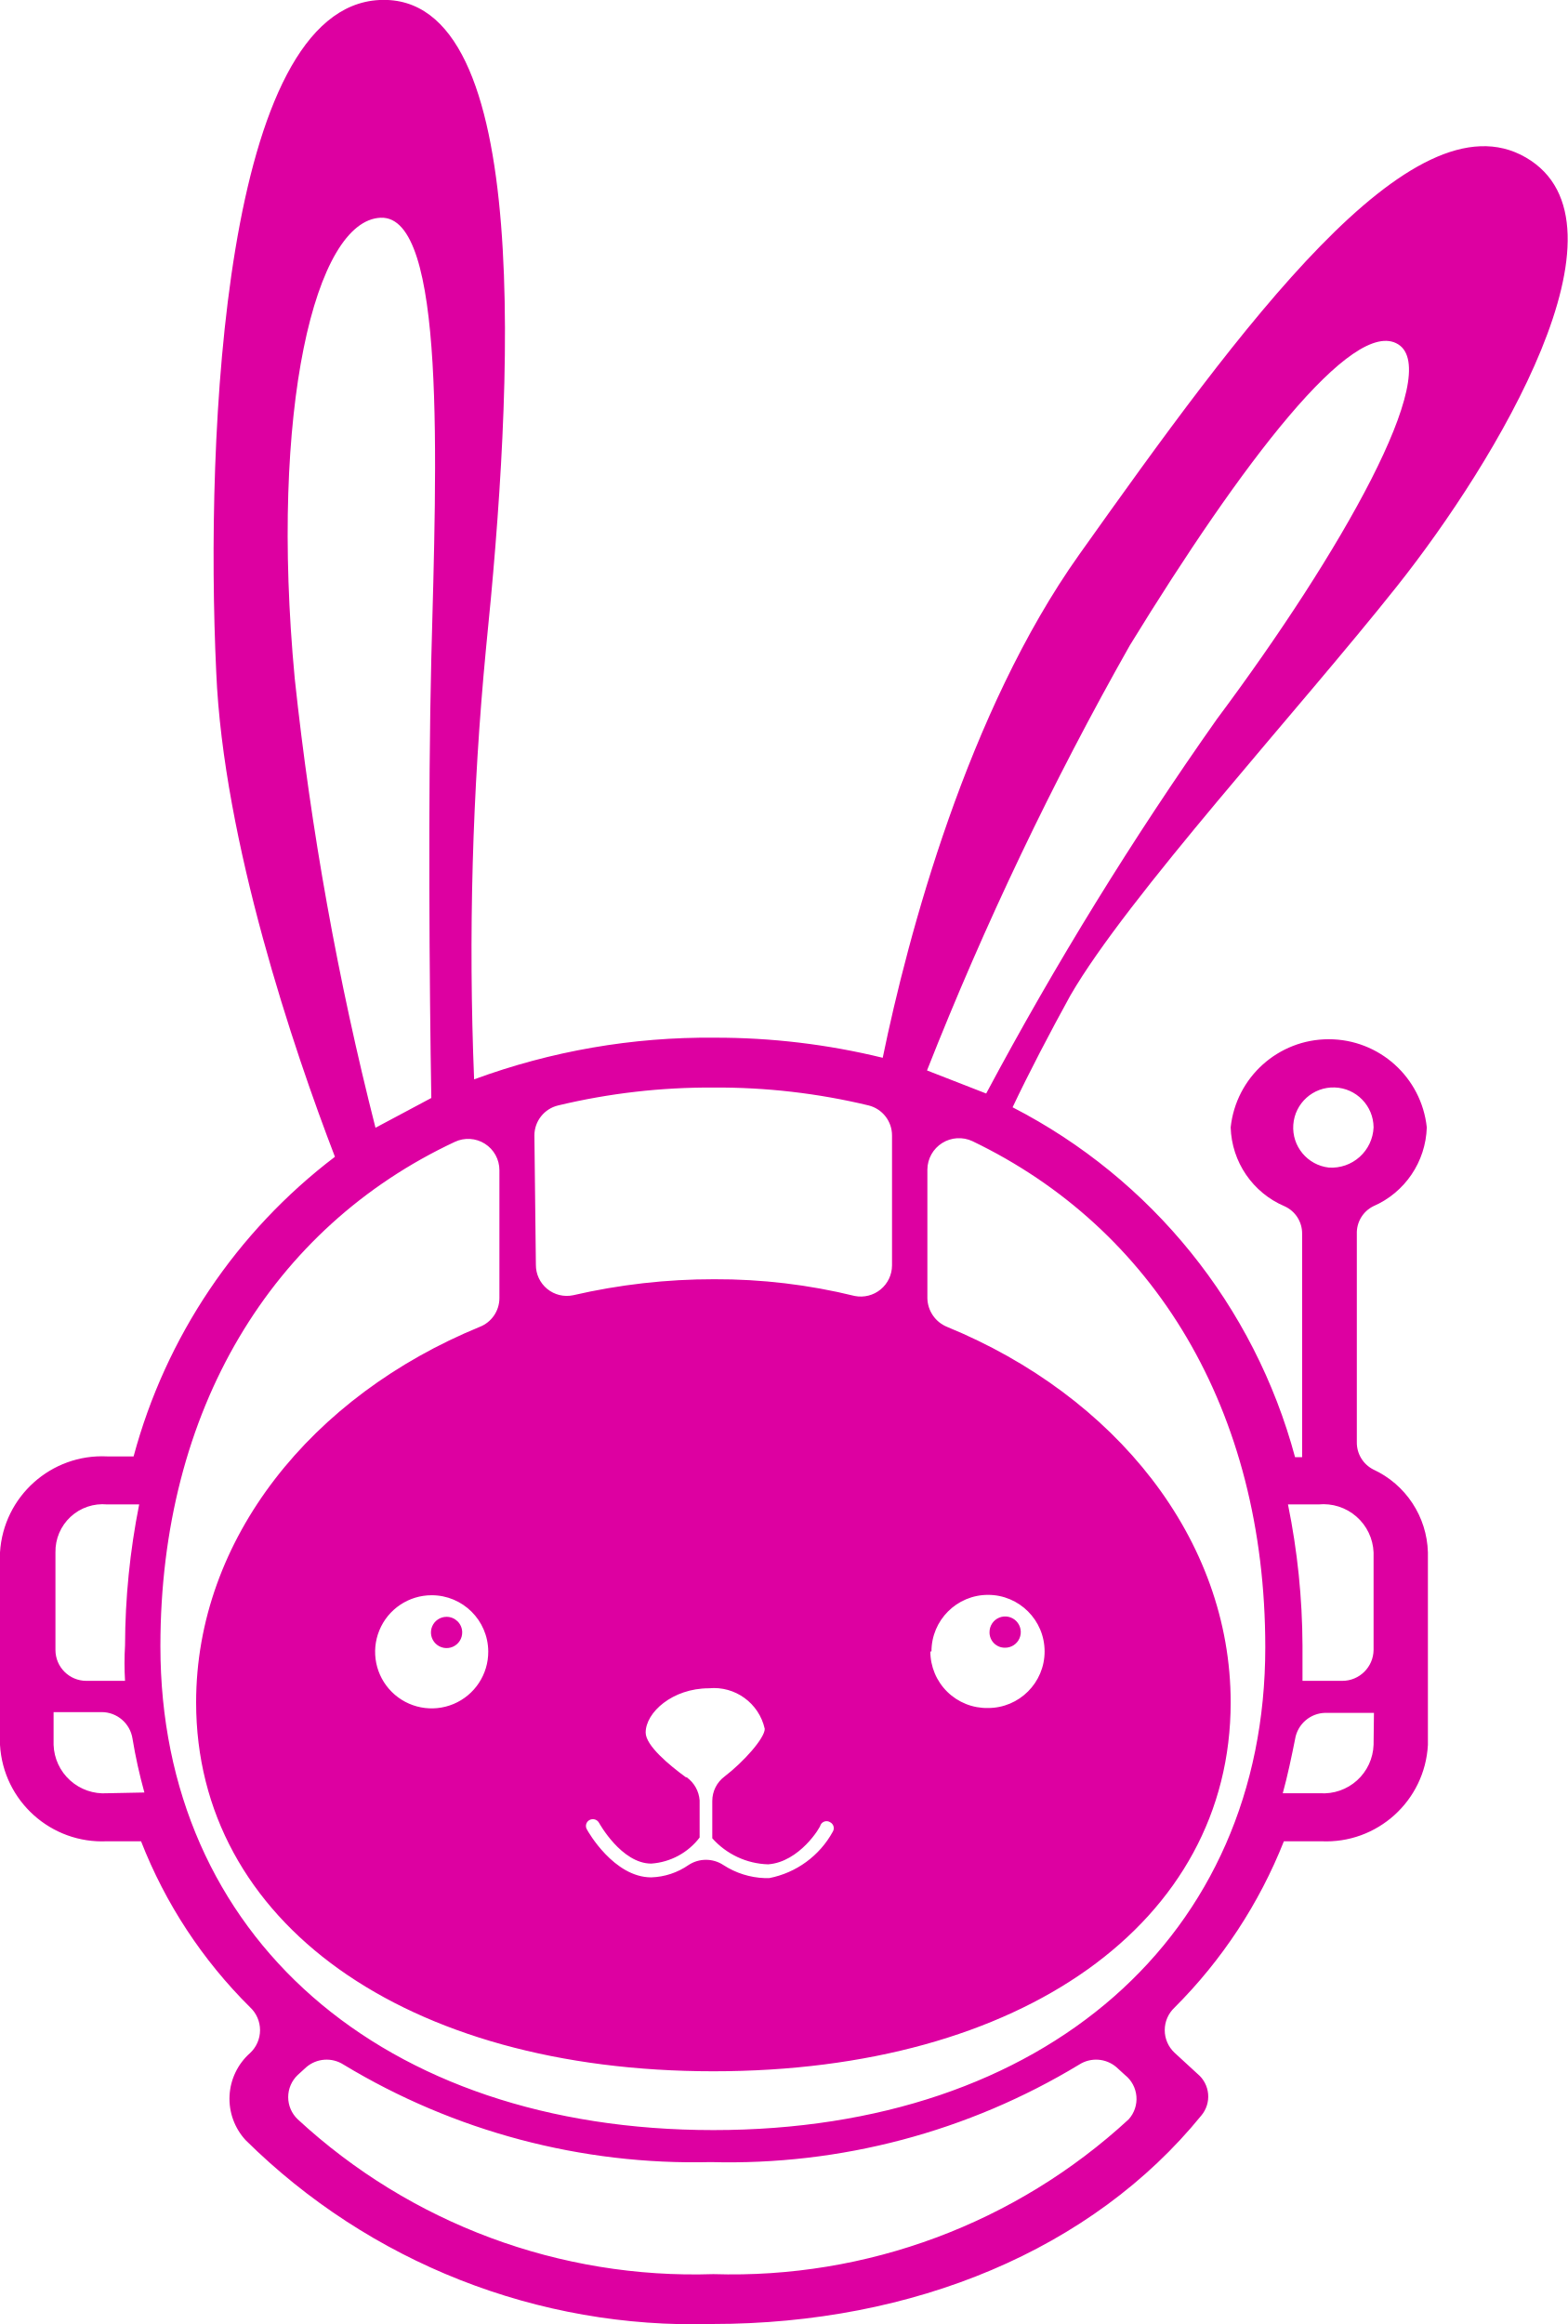
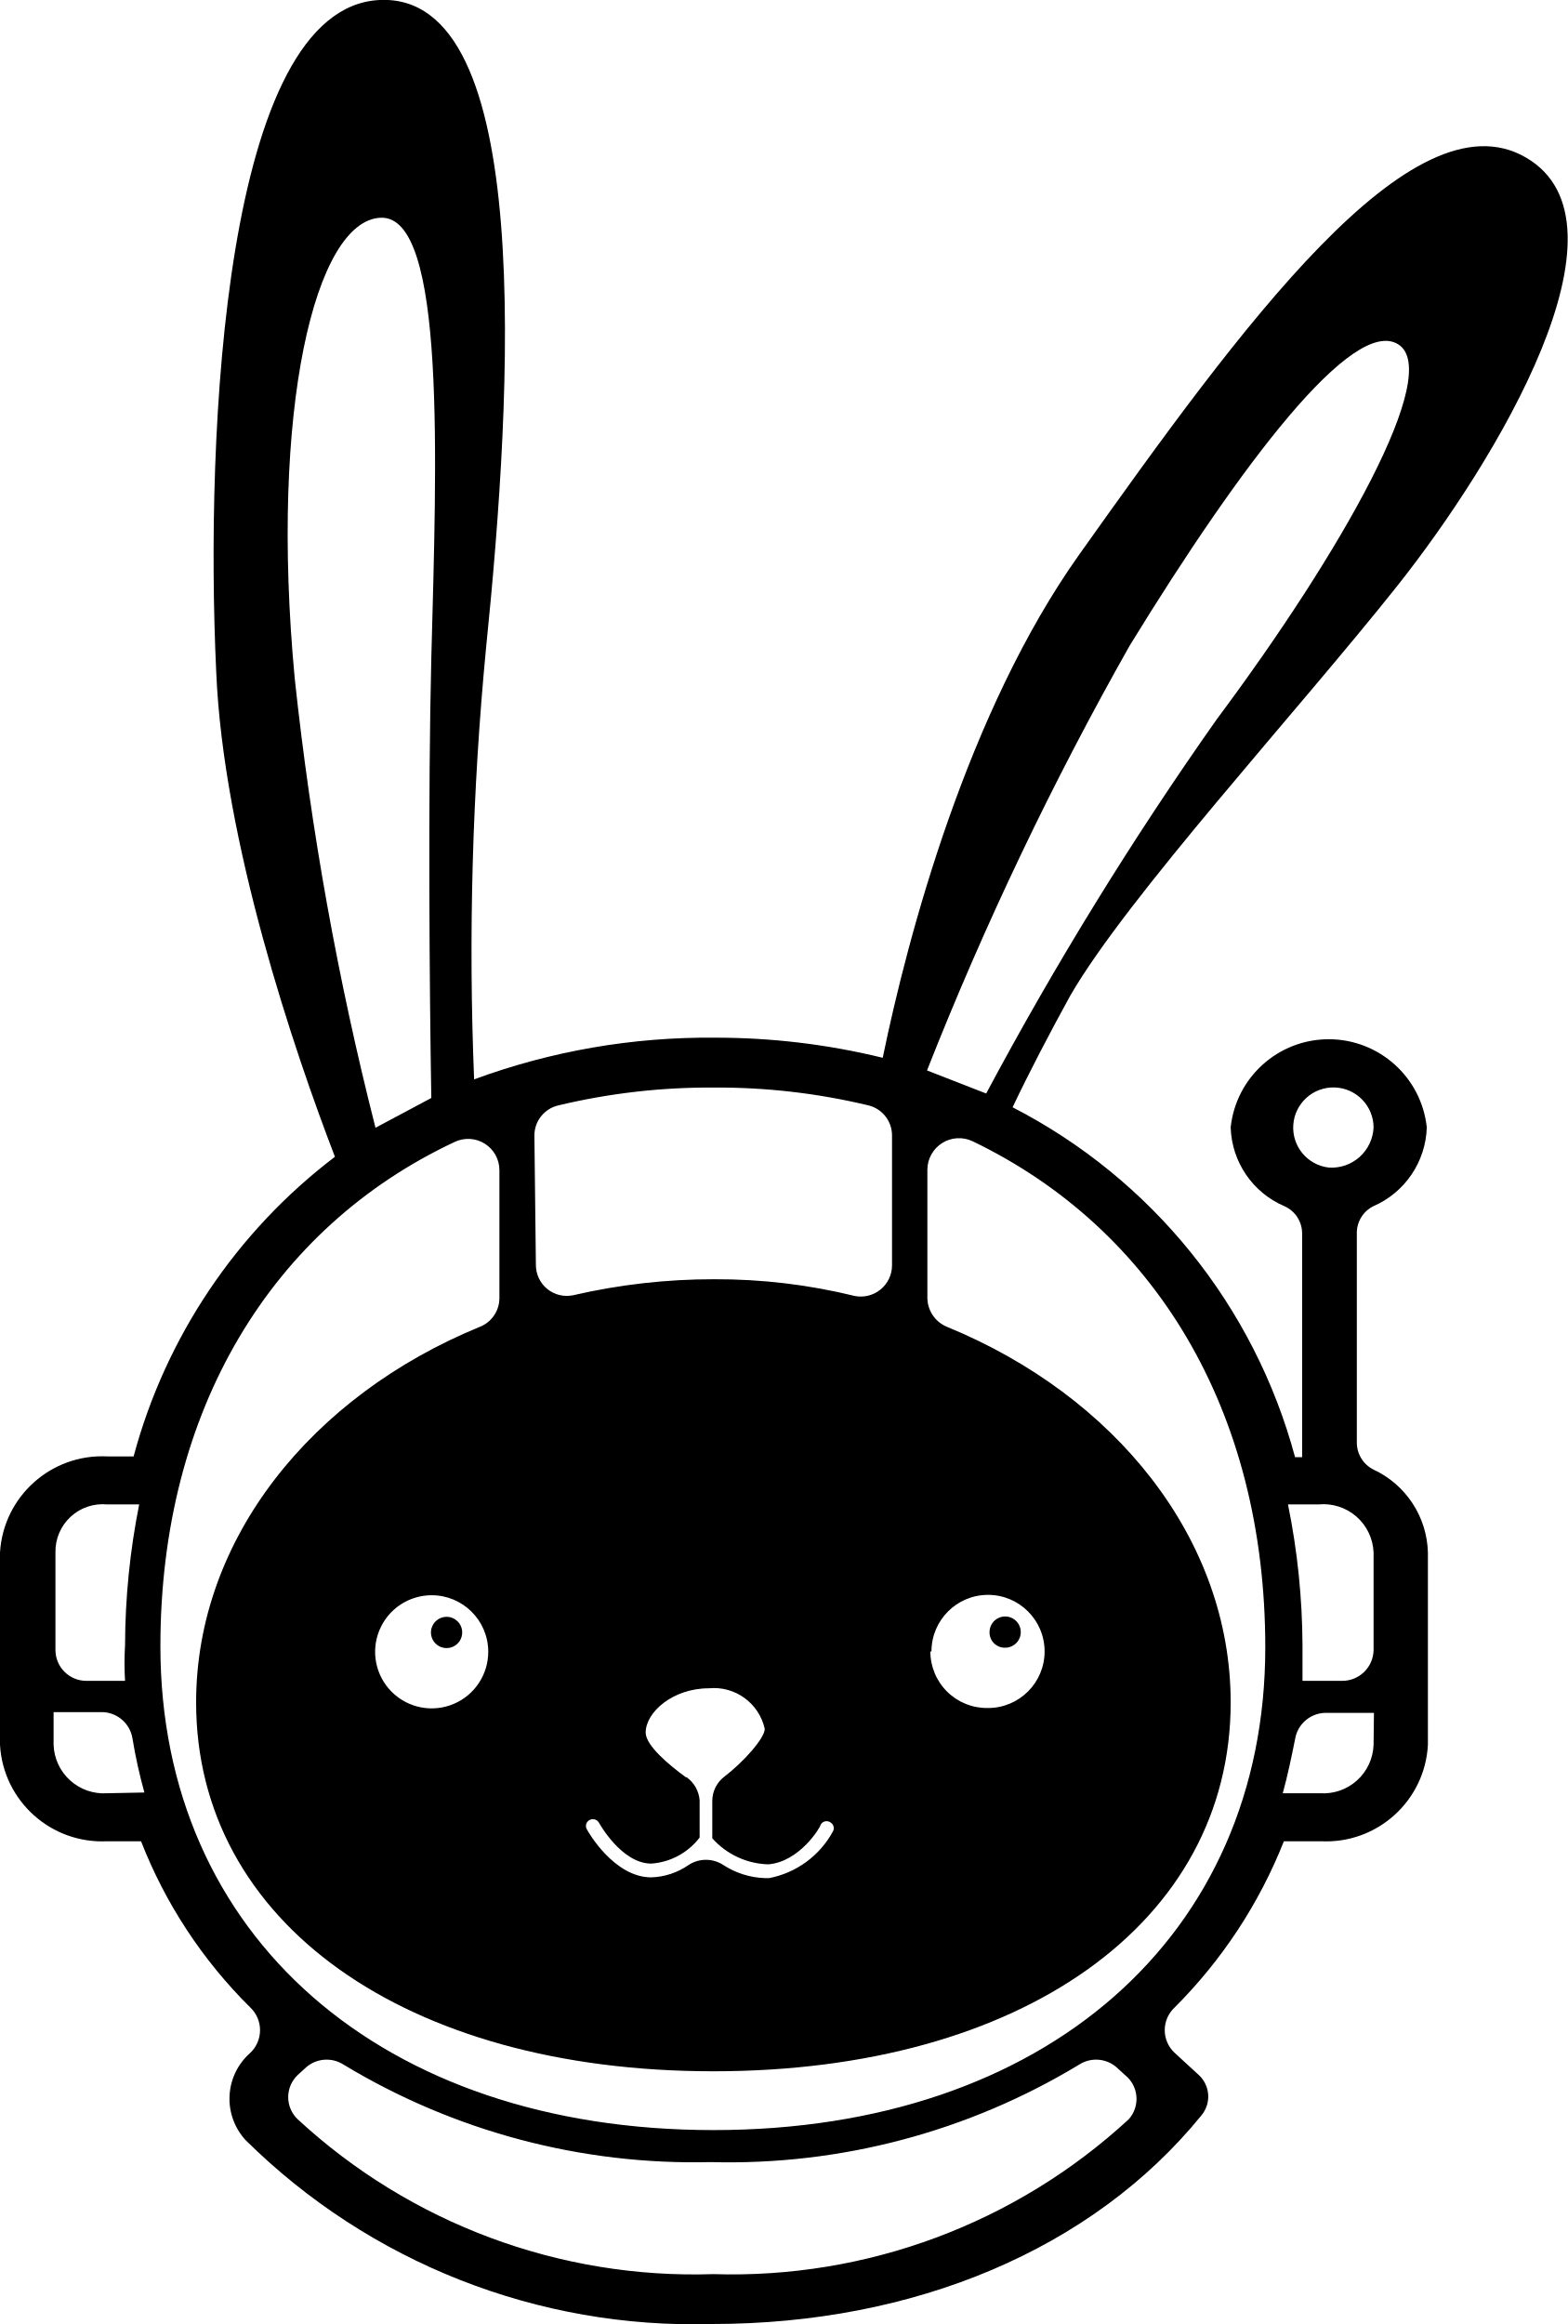
<svg xmlns="http://www.w3.org/2000/svg" viewBox="0 0 42.13 62.44">
  <g id="Layer_2" data-name="Layer 2">
    <g id="Layer_3" data-name="Layer 3">
-       <path fill="#DD00A1" d="M27,44.27a.42.42,0,1,0-.41-.42A.41.41,0,0,0,27,44.27Z" />
-       <path fill="#DD00A1" d="M12,43.44a.42.42,0,1,0,.42.41A.42.42,0,0,0,12,43.44Z" />
-       <path fill="#DD00A1" d="M36.9,32.41a2.39,2.39,0,0,0,1.44-2.12,2.65,2.65,0,0,0-5.27,0,2.38,2.38,0,0,0,1.45,2.12.8.8,0,0,1,.47.74v6H34.8a14.93,14.93,0,0,0-7.59-9.4c.43-.91,1-2,1.55-3,1.53-2.65,6.12-7.65,8.78-11S44.06,6,41,4.23,33.35,8.78,29,14.9c-3,4.22-4.6,10.22-5.28,13.52a18.85,18.85,0,0,0-4.52-.54A18.2,18.2,0,0,0,12.74,29a85.18,85.18,0,0,1,.32-11.58C13.77,10.48,14.38-.2,10.2,0S5.51,11.63,5.81,18.05C6,22.61,7.9,28.22,9,31.08a15,15,0,0,0-5.41,8.05H2.88A2.75,2.75,0,0,0,0,41.71v5.17a2.75,2.75,0,0,0,2.88,2.59h.91a12.86,12.86,0,0,0,2.93,4.46.84.84,0,0,1,0,1.23,1.64,1.64,0,0,0-.12,2.34,17.11,17.11,0,0,0,12.54,4.94c5.42,0,10.21-2,13.14-5.6a.79.79,0,0,0-.1-1.12l-.62-.57a.83.83,0,0,1,0-1.21,13.17,13.17,0,0,0,2.94-4.47h1a2.74,2.74,0,0,0,2.87-2.59V41.71a2.53,2.53,0,0,0-1.47-2.23.81.81,0,0,1-.44-.73v-5.6A.8.8,0,0,1,36.9,32.41ZM30.36,17.34c3-4.89,6-8.84,7.21-8.09s-1.52,5.58-4.87,10.07a95.27,95.27,0,0,0-6.2,10.06l-1.59-.62A90.83,90.83,0,0,1,30.36,17.34Zm-16,13.17A.83.83,0,0,1,15,29.7a17.46,17.46,0,0,1,4.17-.48,17.34,17.34,0,0,1,4.17.48.83.83,0,0,1,.63.81V34a.84.84,0,0,1-1,.82,15.59,15.59,0,0,0-3.78-.45,16.74,16.74,0,0,0-3.79.43.83.83,0,0,1-1-.82Zm4.07,17.24c-.44-.32-1.08-.85-1.08-1.2,0-.54.72-1.19,1.7-1.19a1.4,1.4,0,0,1,1.5,1.09c0,.25-.57.89-1.08,1.28a.82.82,0,0,0-.33.66v1a2.09,2.09,0,0,0,1.5.7c.84-.06,1.41-1,1.41-1.06a.18.18,0,0,1,.26-.07.18.18,0,0,1,.07.25,2.49,2.49,0,0,1-1.71,1.25h-.12a2.18,2.18,0,0,1-1.11-.35.85.85,0,0,0-.94,0,1.86,1.86,0,0,1-1,.33c-1,0-1.7-1.23-1.73-1.29a.18.18,0,0,1,.07-.25.19.19,0,0,1,.26.08s.6,1.09,1.4,1.09a1.79,1.79,0,0,0,1.3-.7v-1A.84.84,0,0,0,18.45,47.75ZM7.92,18.23C7.24,11,8.47,5.92,10.23,5.85s1.5,6.53,1.36,11.83c-.09,3.64-.05,8.89,0,11.82l-1.5.8A86,86,0,0,1,7.92,18.23ZM1.49,41.71a1.27,1.27,0,0,1,1.39-1.29h.86a19.64,19.64,0,0,0-.38,3.79,7.87,7.87,0,0,0,0,.95H2.32a.83.83,0,0,1-.83-.83Zm1.39,6.47a1.35,1.35,0,0,1-1.44-1.3V46H2.73a.84.84,0,0,1,.83.71,13.84,13.84,0,0,0,.32,1.45Zm27.45,8.76A15.73,15.73,0,0,1,19.17,61.1,15.69,15.69,0,0,1,8,56.94a.82.82,0,0,1,0-1.19l.23-.21a.84.84,0,0,1,1-.07,18.2,18.2,0,0,0,9.87,2.62A18.17,18.17,0,0,0,29,55.47a.84.84,0,0,1,1,.07l.23.21A.82.82,0,0,1,30.33,56.94Zm-11.16.29c-8.91,0-14.86-5.22-14.86-13,0-6.35,3-11.25,7.91-13.55a.84.84,0,0,1,1.2.76v3.44a.83.83,0,0,1-.53.77c-4.51,1.85-7.62,5.69-7.62,10.09,0,5.9,5.61,9.91,13.9,9.91s13.9-4,13.9-9.91c0-4.4-3.11-8.24-7.62-10.09a.85.85,0,0,1-.53-.77V31.42a.85.85,0,0,1,1.21-.76C31,33,34,37.87,34,44.26,34,52,28.09,57.23,19.17,57.23ZM13.12,44.37a1.52,1.52,0,1,1-1.52-1.51A1.52,1.52,0,0,1,13.12,44.37Zm11.91,0a1.52,1.52,0,1,1,1.52,1.52A1.52,1.52,0,0,1,25,44.37Zm11.88,2.51a1.35,1.35,0,0,1-1.44,1.3h-1c.13-.47.24-1,.33-1.45a.84.84,0,0,1,.82-.71h1.3Zm0-5.17v2.62a.84.84,0,0,1-.84.83H35c0-.3,0-.6,0-.95a19.32,19.32,0,0,0-.39-3.79h.82A1.35,1.35,0,0,1,36.91,41.71Zm-1.2-10.34a1.08,1.08,0,1,1,1.2-1.08A1.13,1.13,0,0,1,35.71,31.37Z" />
+       <path fill="#000000" d="M27,44.27a.42.42,0,1,0-.41-.42A.41.41,0,0,0,27,44.27Z" />
+       <path fill="#000000" d="M12,43.44a.42.42,0,1,0,.42.41A.42.42,0,0,0,12,43.44Z" />
+       <path fill="#000000" d="M36.9,32.41a2.39,2.39,0,0,0,1.44-2.12,2.65,2.65,0,0,0-5.27,0,2.38,2.38,0,0,0,1.45,2.12.8.8,0,0,1,.47.74v6H34.8a14.93,14.93,0,0,0-7.59-9.4c.43-.91,1-2,1.55-3,1.53-2.65,6.12-7.65,8.78-11S44.06,6,41,4.23,33.35,8.78,29,14.9c-3,4.22-4.6,10.22-5.28,13.52a18.85,18.85,0,0,0-4.52-.54A18.2,18.2,0,0,0,12.74,29a85.18,85.18,0,0,1,.32-11.58C13.77,10.48,14.38-.2,10.2,0S5.51,11.63,5.81,18.05C6,22.61,7.9,28.22,9,31.08a15,15,0,0,0-5.41,8.05H2.88A2.75,2.75,0,0,0,0,41.71v5.17a2.75,2.75,0,0,0,2.88,2.59h.91a12.86,12.86,0,0,0,2.93,4.46.84.84,0,0,1,0,1.23,1.64,1.64,0,0,0-.12,2.34,17.11,17.11,0,0,0,12.54,4.94c5.42,0,10.21-2,13.14-5.6a.79.79,0,0,0-.1-1.12l-.62-.57a.83.83,0,0,1,0-1.21,13.17,13.17,0,0,0,2.94-4.47h1a2.74,2.74,0,0,0,2.87-2.59V41.71a2.53,2.53,0,0,0-1.47-2.23.81.81,0,0,1-.44-.73v-5.6A.8.8,0,0,1,36.9,32.41ZM30.36,17.34c3-4.89,6-8.84,7.21-8.09s-1.52,5.58-4.87,10.07a95.27,95.27,0,0,0-6.2,10.06l-1.59-.62A90.83,90.83,0,0,1,30.36,17.34Zm-16,13.17A.83.83,0,0,1,15,29.7a17.46,17.46,0,0,1,4.17-.48,17.34,17.34,0,0,1,4.17.48.83.83,0,0,1,.63.81V34a.84.84,0,0,1-1,.82,15.59,15.59,0,0,0-3.78-.45,16.74,16.74,0,0,0-3.79.43.83.83,0,0,1-1-.82Zm4.07,17.24c-.44-.32-1.08-.85-1.08-1.2,0-.54.72-1.19,1.7-1.19a1.4,1.4,0,0,1,1.5,1.09c0,.25-.57.89-1.08,1.28a.82.82,0,0,0-.33.66v1a2.09,2.09,0,0,0,1.5.7c.84-.06,1.41-1,1.41-1.06a.18.18,0,0,1,.26-.07.18.18,0,0,1,.07.25,2.49,2.49,0,0,1-1.71,1.25h-.12a2.18,2.18,0,0,1-1.11-.35.85.85,0,0,0-.94,0,1.86,1.86,0,0,1-1,.33c-1,0-1.7-1.23-1.73-1.29a.18.18,0,0,1,.07-.25.19.19,0,0,1,.26.08s.6,1.09,1.4,1.09a1.79,1.79,0,0,0,1.3-.7v-1A.84.84,0,0,0,18.45,47.75ZM7.92,18.23C7.24,11,8.47,5.92,10.23,5.85s1.5,6.53,1.36,11.83c-.09,3.64-.05,8.89,0,11.82l-1.5.8A86,86,0,0,1,7.92,18.23ZM1.49,41.71a1.27,1.27,0,0,1,1.39-1.29h.86a19.64,19.64,0,0,0-.38,3.79,7.87,7.87,0,0,0,0,.95H2.32a.83.83,0,0,1-.83-.83Zm1.39,6.47a1.35,1.35,0,0,1-1.44-1.3V46H2.73a.84.84,0,0,1,.83.71,13.84,13.84,0,0,0,.32,1.45Zm27.45,8.76A15.73,15.73,0,0,1,19.17,61.1,15.69,15.69,0,0,1,8,56.94a.82.82,0,0,1,0-1.19l.23-.21a.84.84,0,0,1,1-.07,18.2,18.2,0,0,0,9.87,2.62A18.17,18.17,0,0,0,29,55.47a.84.84,0,0,1,1,.07l.23.21A.82.82,0,0,1,30.33,56.94Zm-11.16.29c-8.91,0-14.86-5.22-14.86-13,0-6.35,3-11.25,7.91-13.55a.84.84,0,0,1,1.2.76v3.44a.83.83,0,0,1-.53.77c-4.51,1.85-7.62,5.69-7.62,10.09,0,5.9,5.61,9.91,13.9,9.91s13.9-4,13.9-9.91c0-4.4-3.11-8.24-7.62-10.09a.85.85,0,0,1-.53-.77V31.42a.85.85,0,0,1,1.21-.76C31,33,34,37.87,34,44.26,34,52,28.09,57.23,19.17,57.23ZM13.12,44.37a1.52,1.52,0,1,1-1.52-1.51A1.52,1.52,0,0,1,13.12,44.37Zm11.91,0a1.52,1.52,0,1,1,1.52,1.52A1.52,1.52,0,0,1,25,44.37Zm11.88,2.51a1.35,1.35,0,0,1-1.44,1.3h-1c.13-.47.24-1,.33-1.45a.84.84,0,0,1,.82-.71h1.3Zm0-5.17v2.62a.84.84,0,0,1-.84.83H35c0-.3,0-.6,0-.95a19.32,19.32,0,0,0-.39-3.79h.82A1.35,1.35,0,0,1,36.91,41.71Zm-1.2-10.34a1.08,1.08,0,1,1,1.2-1.08A1.13,1.13,0,0,1,35.71,31.37Z" />
    </g>
  </g>
</svg>
